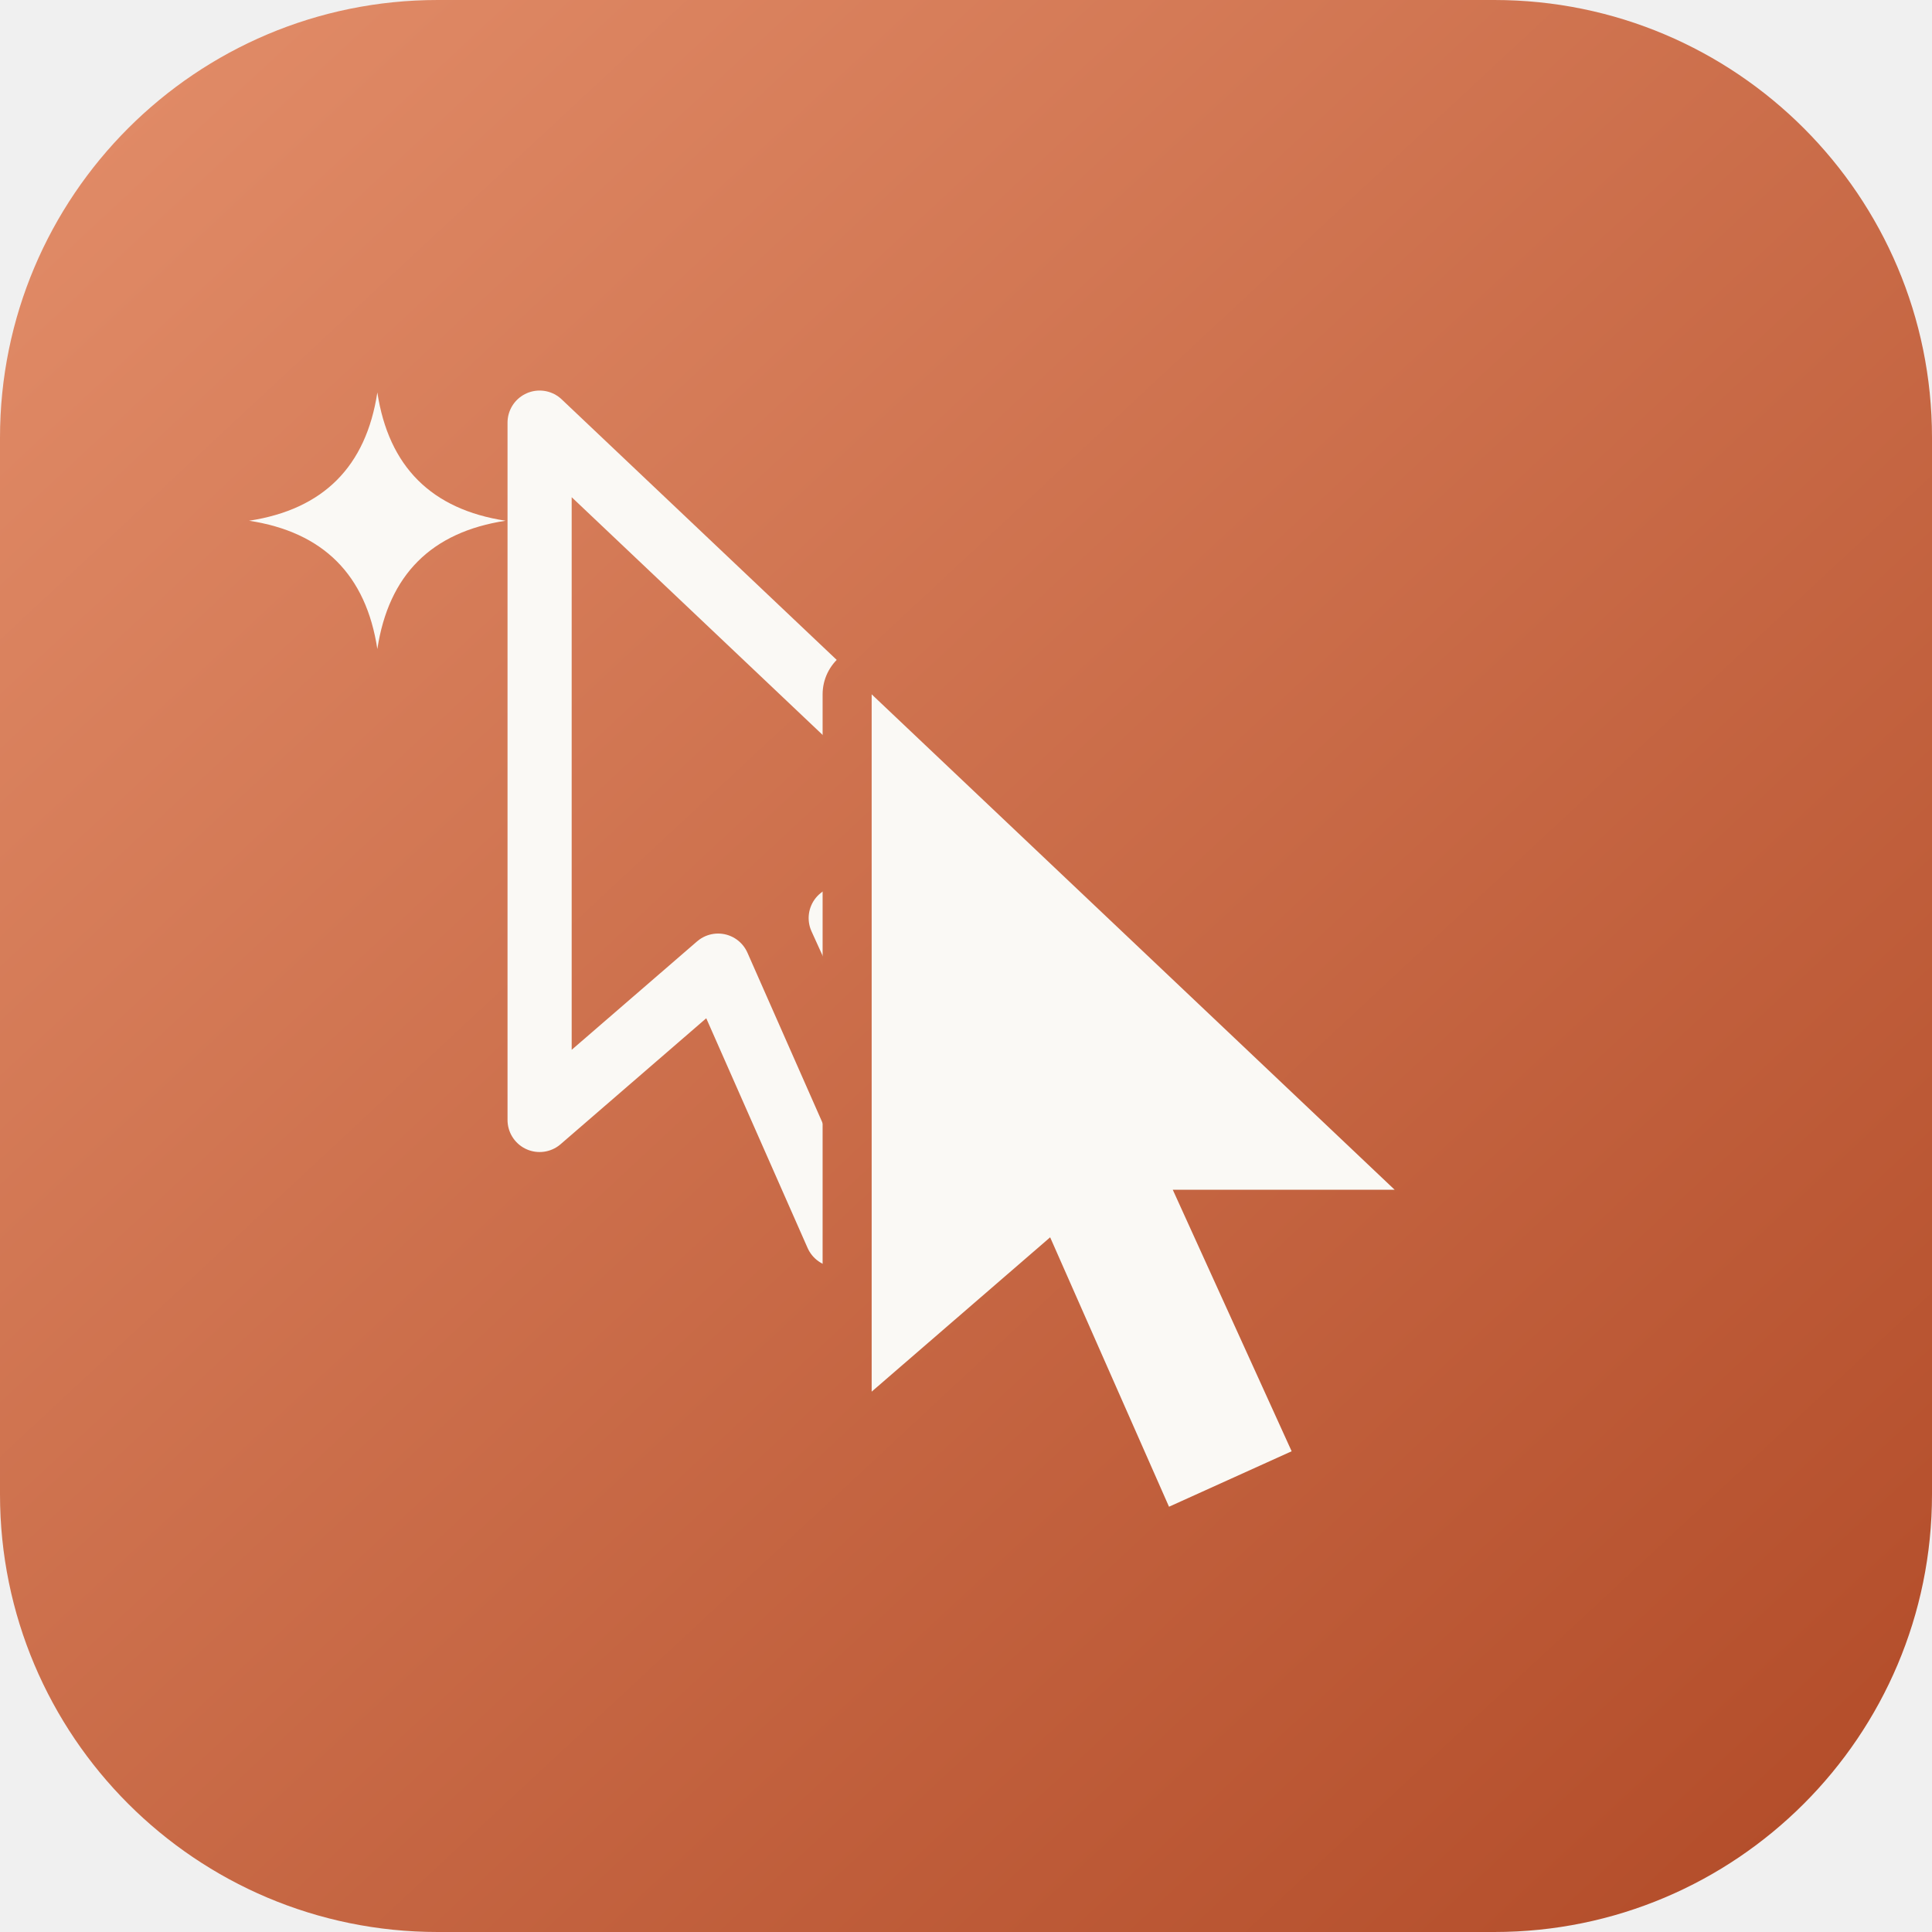
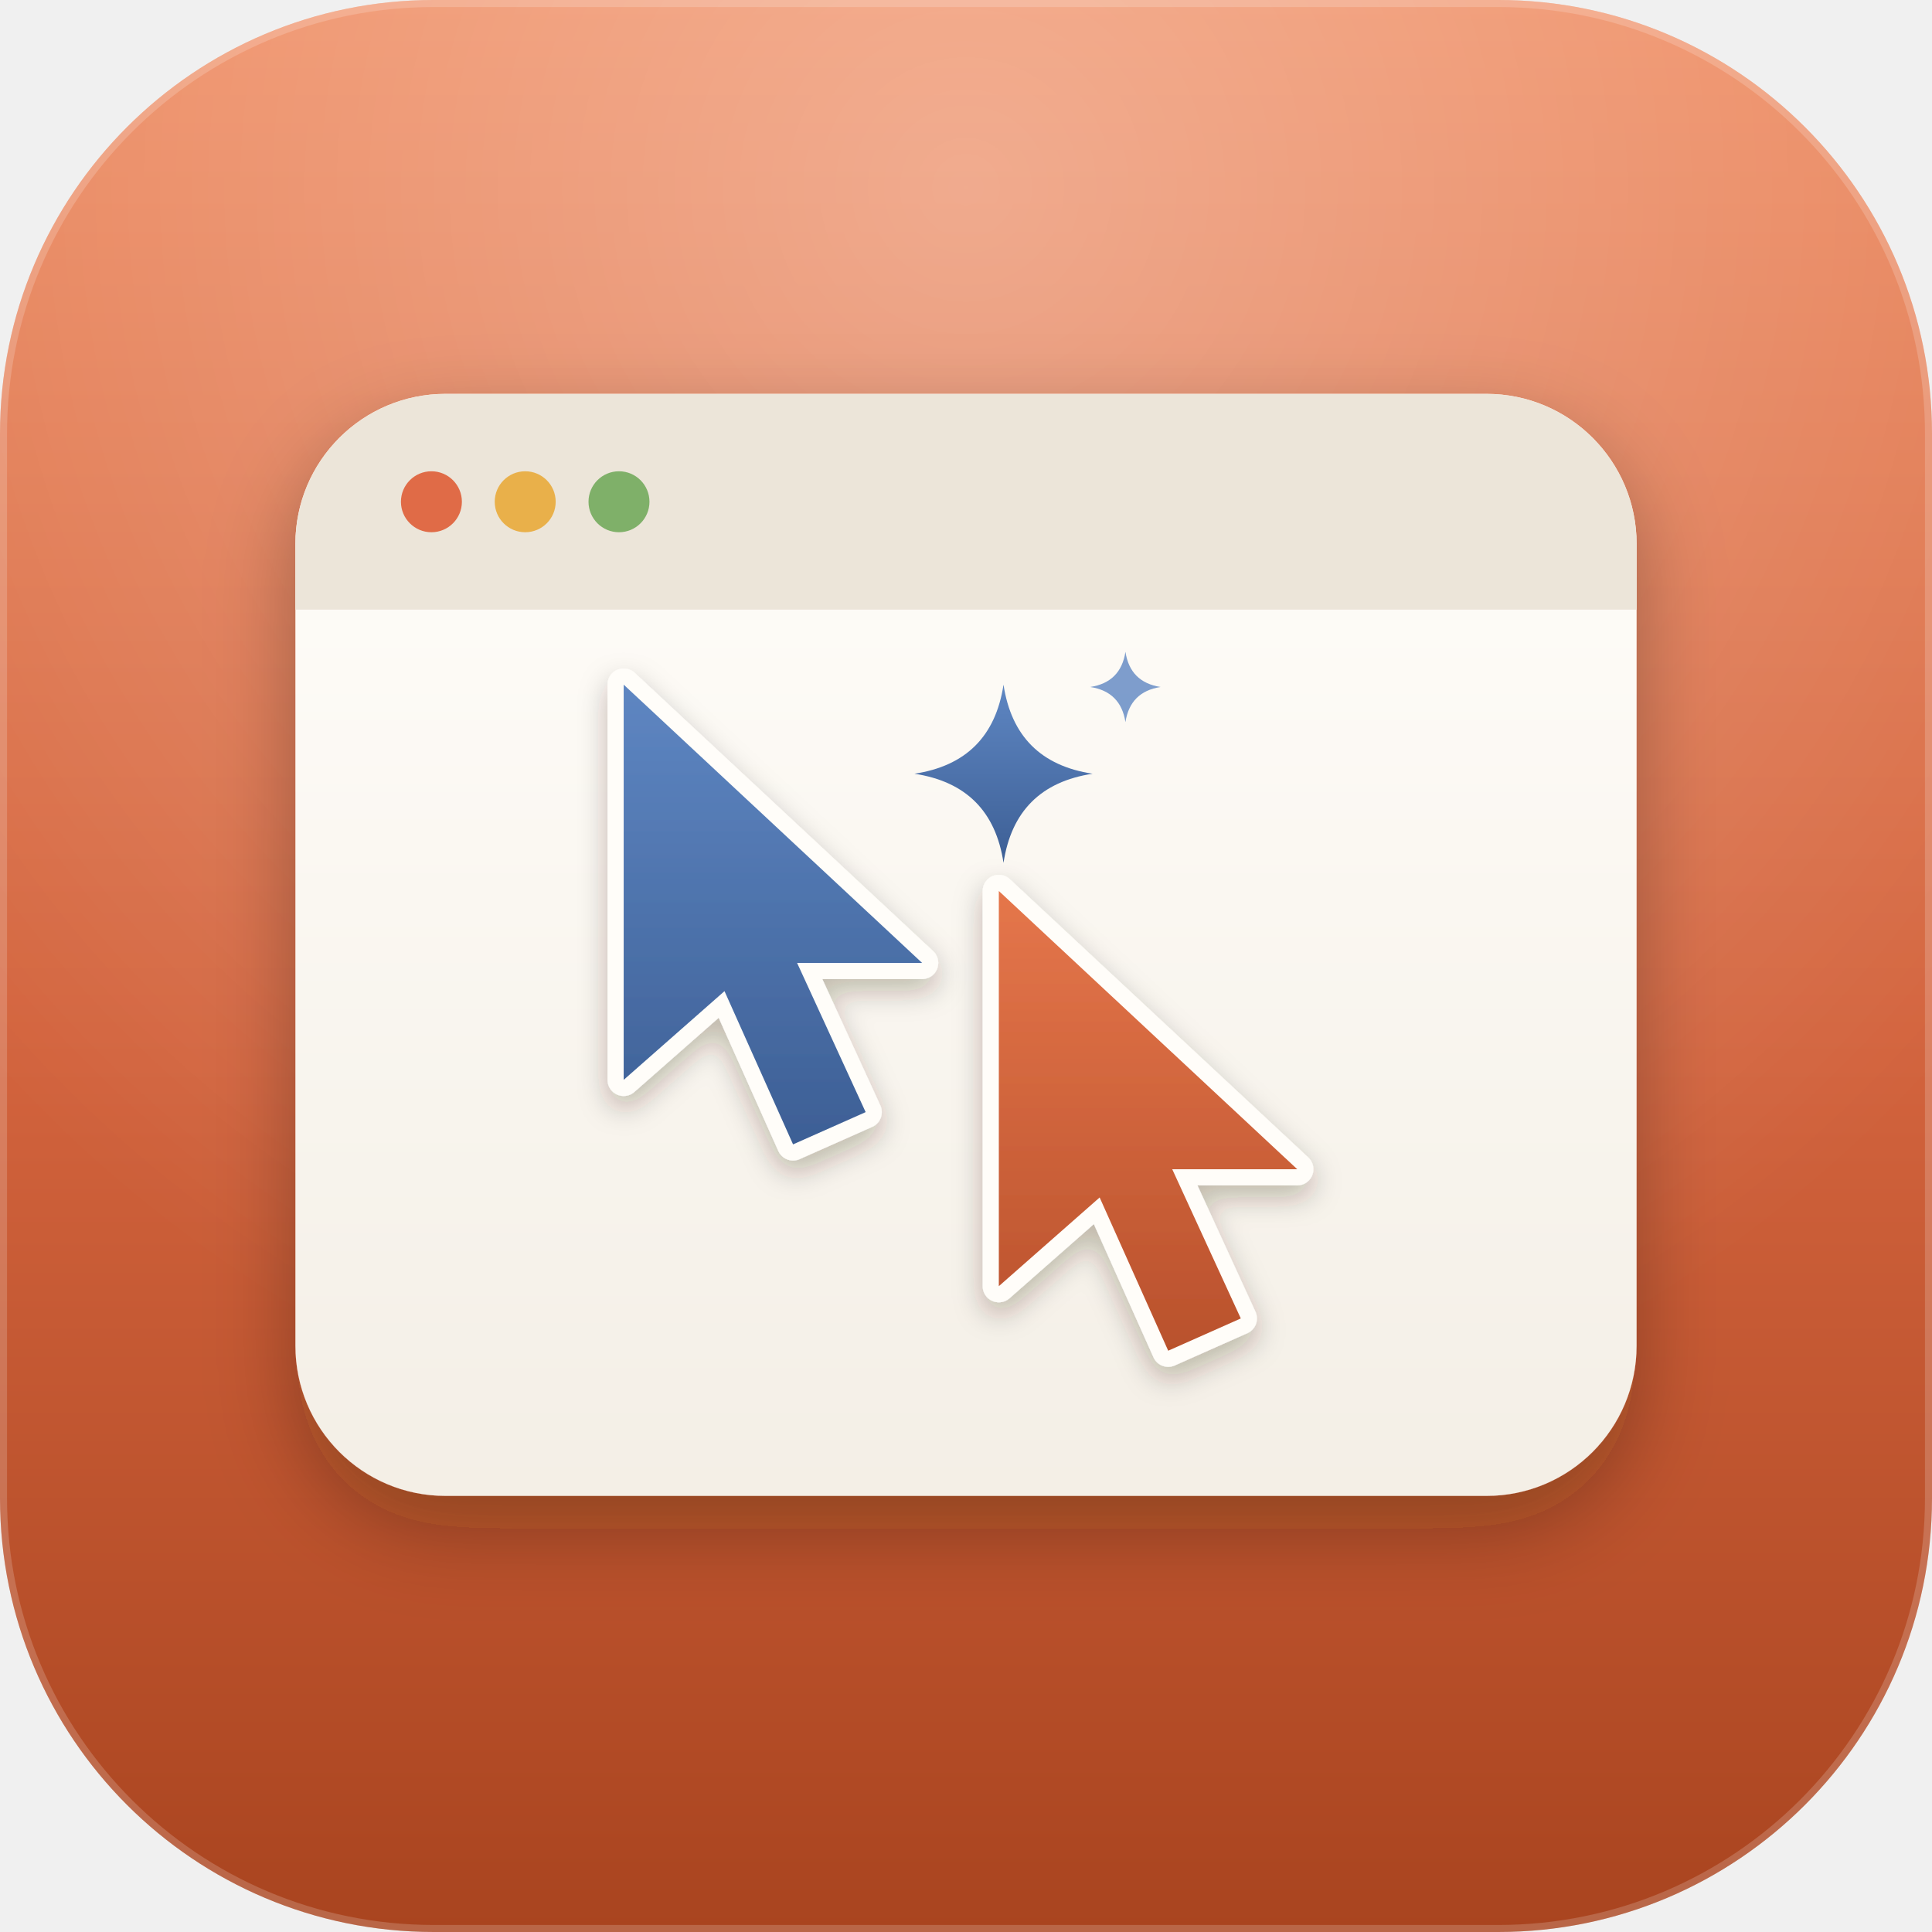
- <svg xmlns="http://www.w3.org/2000/svg" viewBox="0 0 512 512" role="img" aria-label="Tandem Browser">
+ <svg xmlns="http://www.w3.org/2000/svg" viewBox="100 100 824 824" role="img" aria-label="Tandem Browser">
  <defs>
-     <linearGradient id="clay" x1="40" y1="24" x2="472" y2="488" gradientUnits="userSpaceOnUse">
-       <stop offset="0" stop-color="#E08A66" />
-       <stop offset="1" stop-color="#B44E2B" />
+     <linearGradient id="bg" x1="512" y1="100" x2="512" y2="924" gradientUnits="userSpaceOnUse">
+       <stop offset="0" stop-color="#EE8A5F" />
+       <stop offset="0.55" stop-color="#D2633D" />
+       <stop offset="1" stop-color="#A9441F" />
    </linearGradient>
+     <radialGradient id="glow" cx="512" cy="180" r="560" gradientUnits="userSpaceOnUse">
+       <stop offset="0" stop-color="#FFFFFF" stop-opacity="0.32" />
+       <stop offset="1" stop-color="#FFFFFF" stop-opacity="0" />
+     </radialGradient>
+     <linearGradient id="card" x1="512" y1="300" x2="512" y2="760" gradientUnits="userSpaceOnUse">
+       <stop offset="0" stop-color="#FFFDF9" />
+       <stop offset="1" stop-color="#F3EEE5" />
+     </linearGradient>
+     <linearGradient id="you" x1="0" y1="0" x2="0" y2="1">
+       <stop offset="0" stop-color="#E5764B" />
+       <stop offset="1" stop-color="#B9512C" />
+     </linearGradient>
+     <linearGradient id="agent" x1="0" y1="0" x2="0" y2="1">
+       <stop offset="0" stop-color="#5E86C2" />
+       <stop offset="1" stop-color="#3D5F95" />
+     </linearGradient>
+     <filter id="shadow" x="-20%" y="-20%" width="140%" height="150%">
+       <feDropShadow dx="0" dy="14" stdDeviation="18" flood-color="#2B1408" flood-opacity="0.30" />
+     </filter>
+     <filter id="iconShadow" x="-10%" y="-10%" width="120%" height="125%">
+       <feDropShadow dx="0" dy="10" stdDeviation="14" flood-color="#000" flood-opacity="0.22" />
+     </filter>
+     <filter id="soft" x="-30%" y="-30%" width="160%" height="160%">
+       <feDropShadow dx="0" dy="6" stdDeviation="7" flood-color="#2B1408" flood-opacity="0.28" />
+     </filter>
  </defs>
-   <rect width="512" height="512" rx="116" fill="url(#clay)" />
-   <path d="M143 112 L143 296.8 L190.3 255.9 L221.8 327.3 L254.3 312.6 L222.8 243.3 L281.6 243.3 Z" fill="none" stroke="#FAF9F5" stroke-width="17" stroke-linejoin="round" />
-   <path d="M100 104 Q104.5 133.5 134 138 Q104.5 142.5 100 172 Q95.5 142.5 66 138 Q95.5 133.5 100 104 Z" fill="#FAF9F5" />
-   <path d="M231 184 L231 368.8 L278.3 327.9 L309.8 399.3 L342.3 384.6 L310.8 315.3 L369.6 315.3 Z" fill="#FAF9F5" stroke="url(#clay)" stroke-width="26" stroke-linejoin="round" paint-order="stroke" />
+   <g>
+     <rect x="100" y="100" width="824" height="824" rx="185" fill="url(#bg)" />
+   </g>
+   <rect x="100" y="100" width="824" height="824" rx="185" fill="url(#glow)" />
+   <rect x="101.5" y="101.5" width="821" height="821" rx="183.5" fill="none" stroke="#FFFFFF" stroke-opacity="0.18" stroke-width="3" />
+   <g filter="url(#shadow)">
+     <rect x="226" y="268" width="572" height="470" rx="64" fill="url(#card)" />
+   </g>
+   <path d="M226 332 a64 64 0 0 1 64 -64 h444 a64 64 0 0 1 64 64 v28 h-572 z" fill="#ECE5D9" />
+   <circle cx="284" cy="314" r="13" fill="#E06B47" />
+   <circle cx="324" cy="314" r="13" fill="#E9B04A" />
+   <circle cx="364" cy="314" r="13" fill="#7FB069" />
+   <path d="M528 392 Q533 425 566 430 Q533 435 528 468 Q523 435 490 430 Q523 425 528 392 Z" fill="url(#agent)" />
+   <path d="M580 378 Q582 391 595 393 Q582 395 580 408 Q578 395 565 393 Q578 391 580 378 Z" fill="#5E86C2" opacity="0.8" />
+   <g filter="url(#soft)" transform="translate(366 392) scale(0.86)">
+     <path d="M0 0 L0 196 L50 152 L84 228 L120 212 L86 138 L148 138 Z" fill="url(#agent)" stroke="#FFFDF9" stroke-width="16" stroke-linejoin="round" paint-order="stroke" />
+   </g>
+   <g filter="url(#soft)" transform="translate(526 480) scale(0.86)">
+     <path d="M0 0 L0 196 L50 152 L84 228 L120 212 L86 138 L148 138 Z" fill="url(#you)" stroke="#FFFDF9" stroke-width="16" stroke-linejoin="round" paint-order="stroke" />
+   </g>
</svg>
